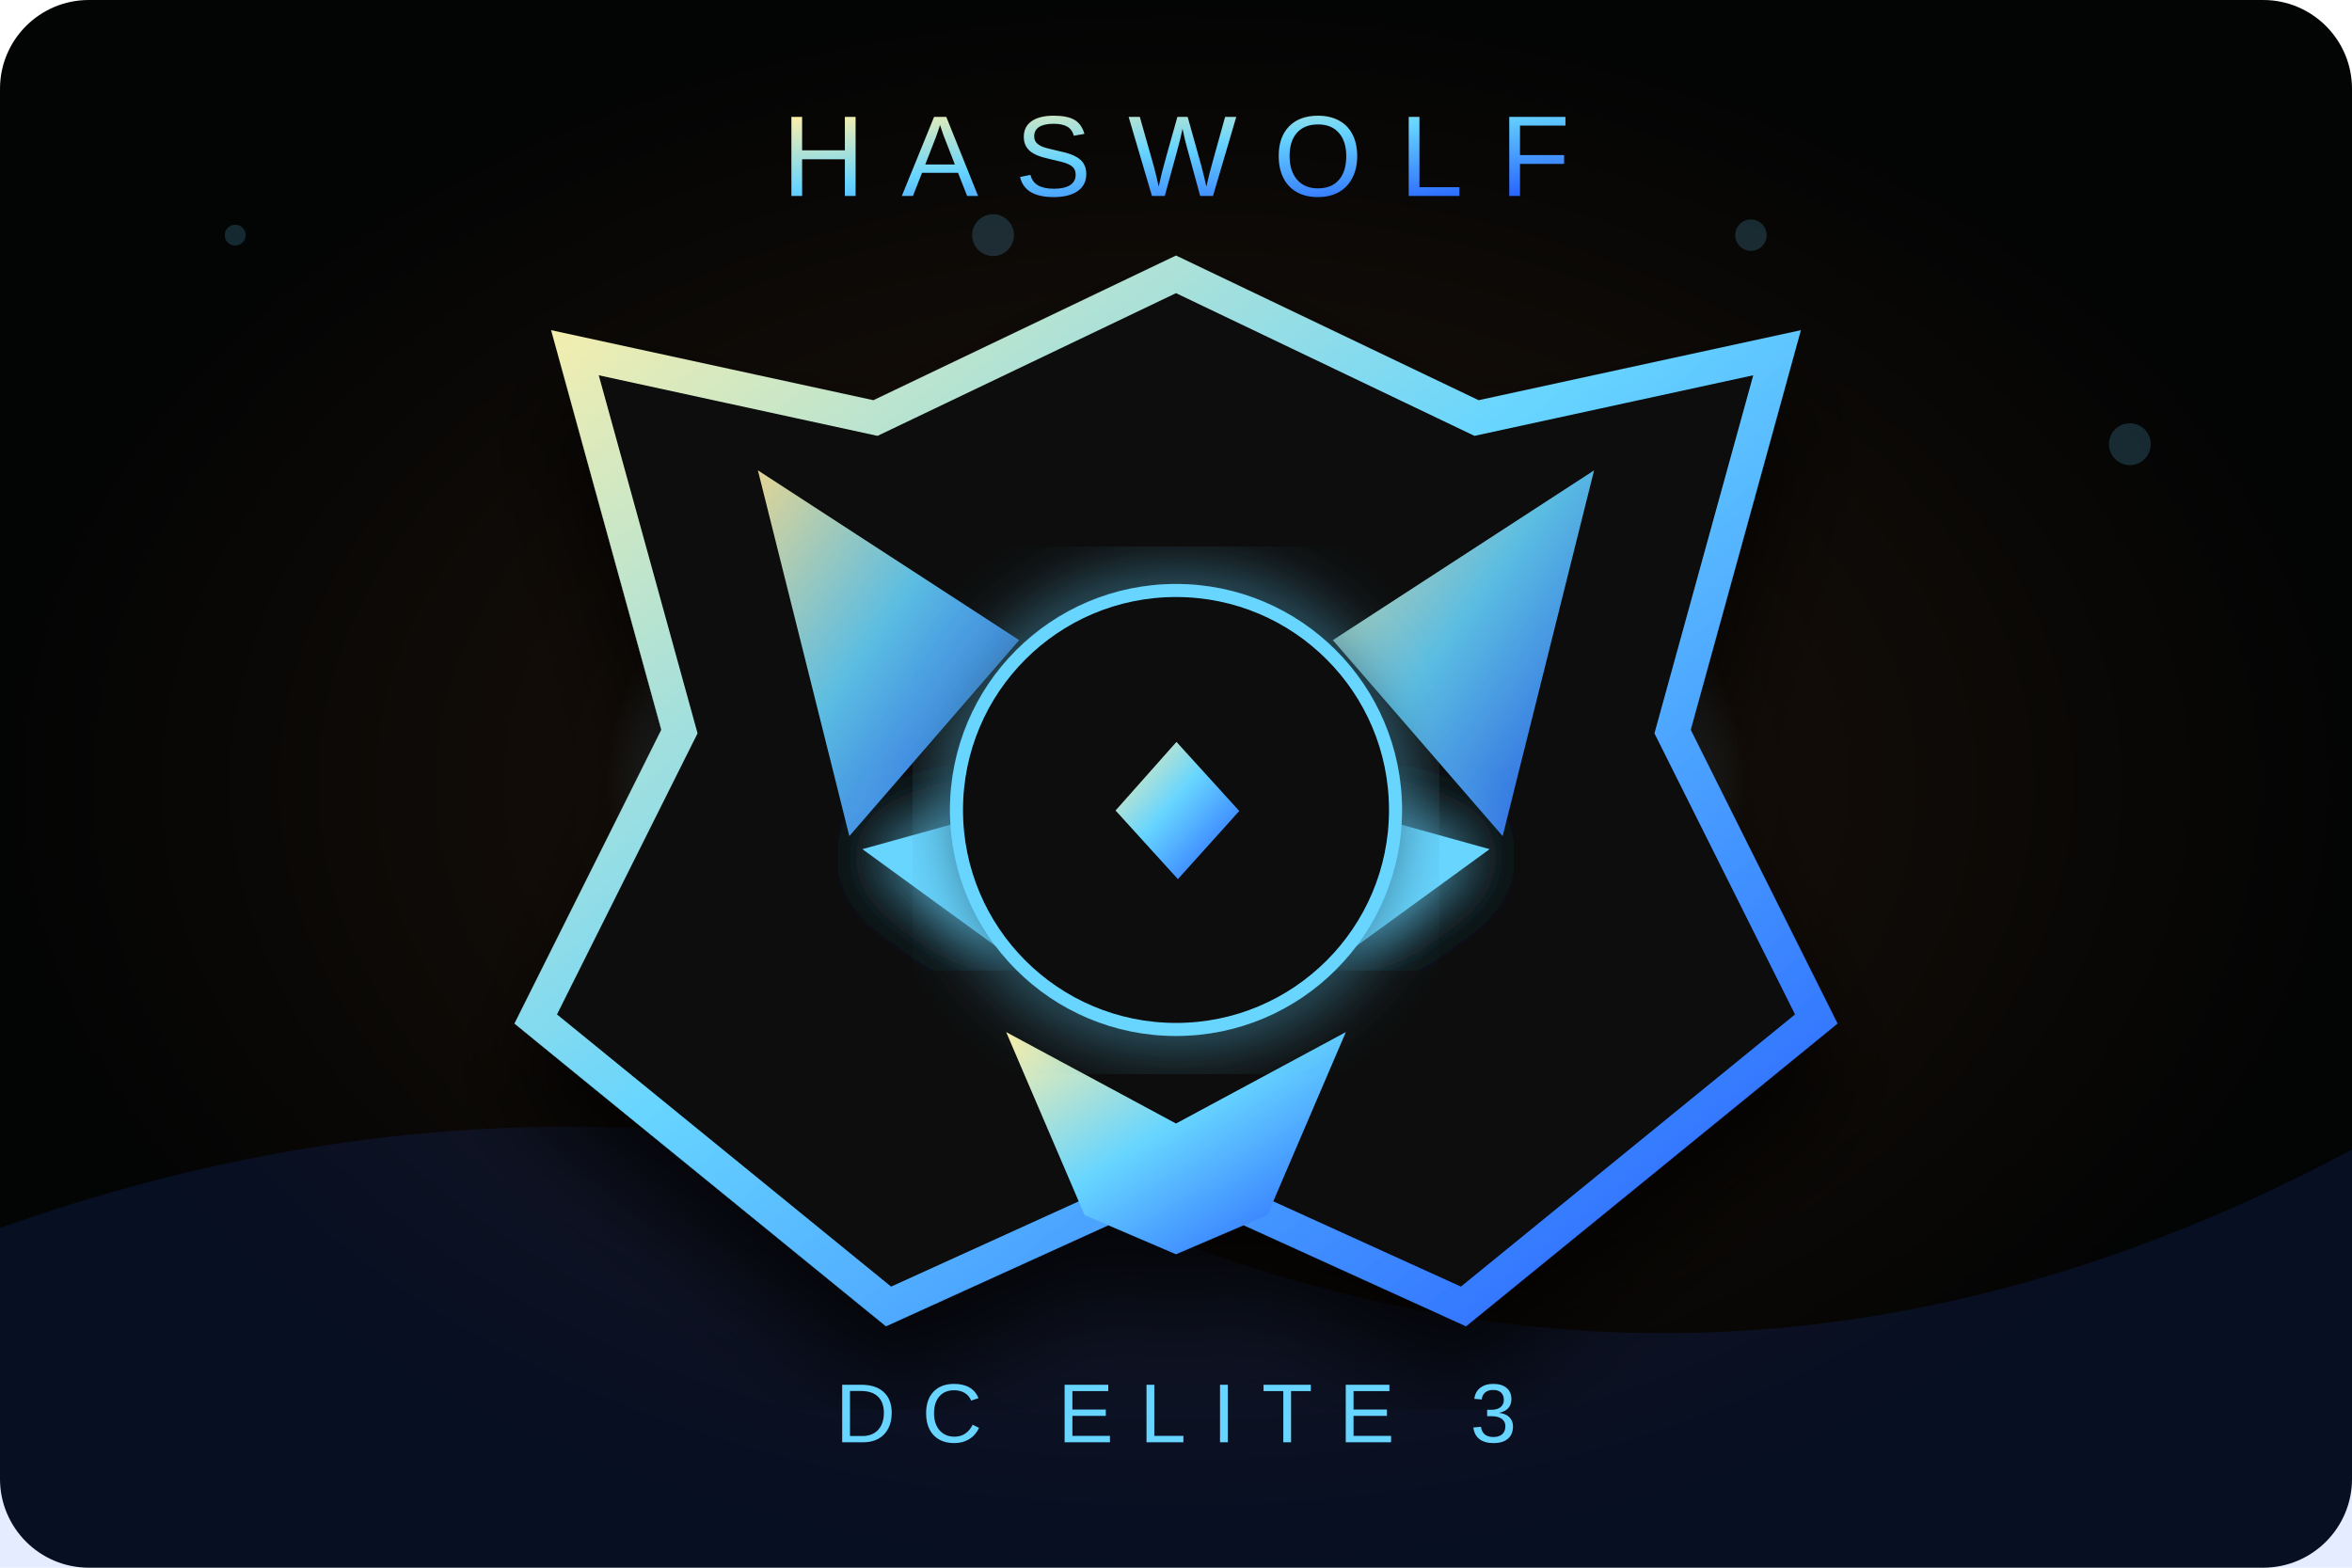
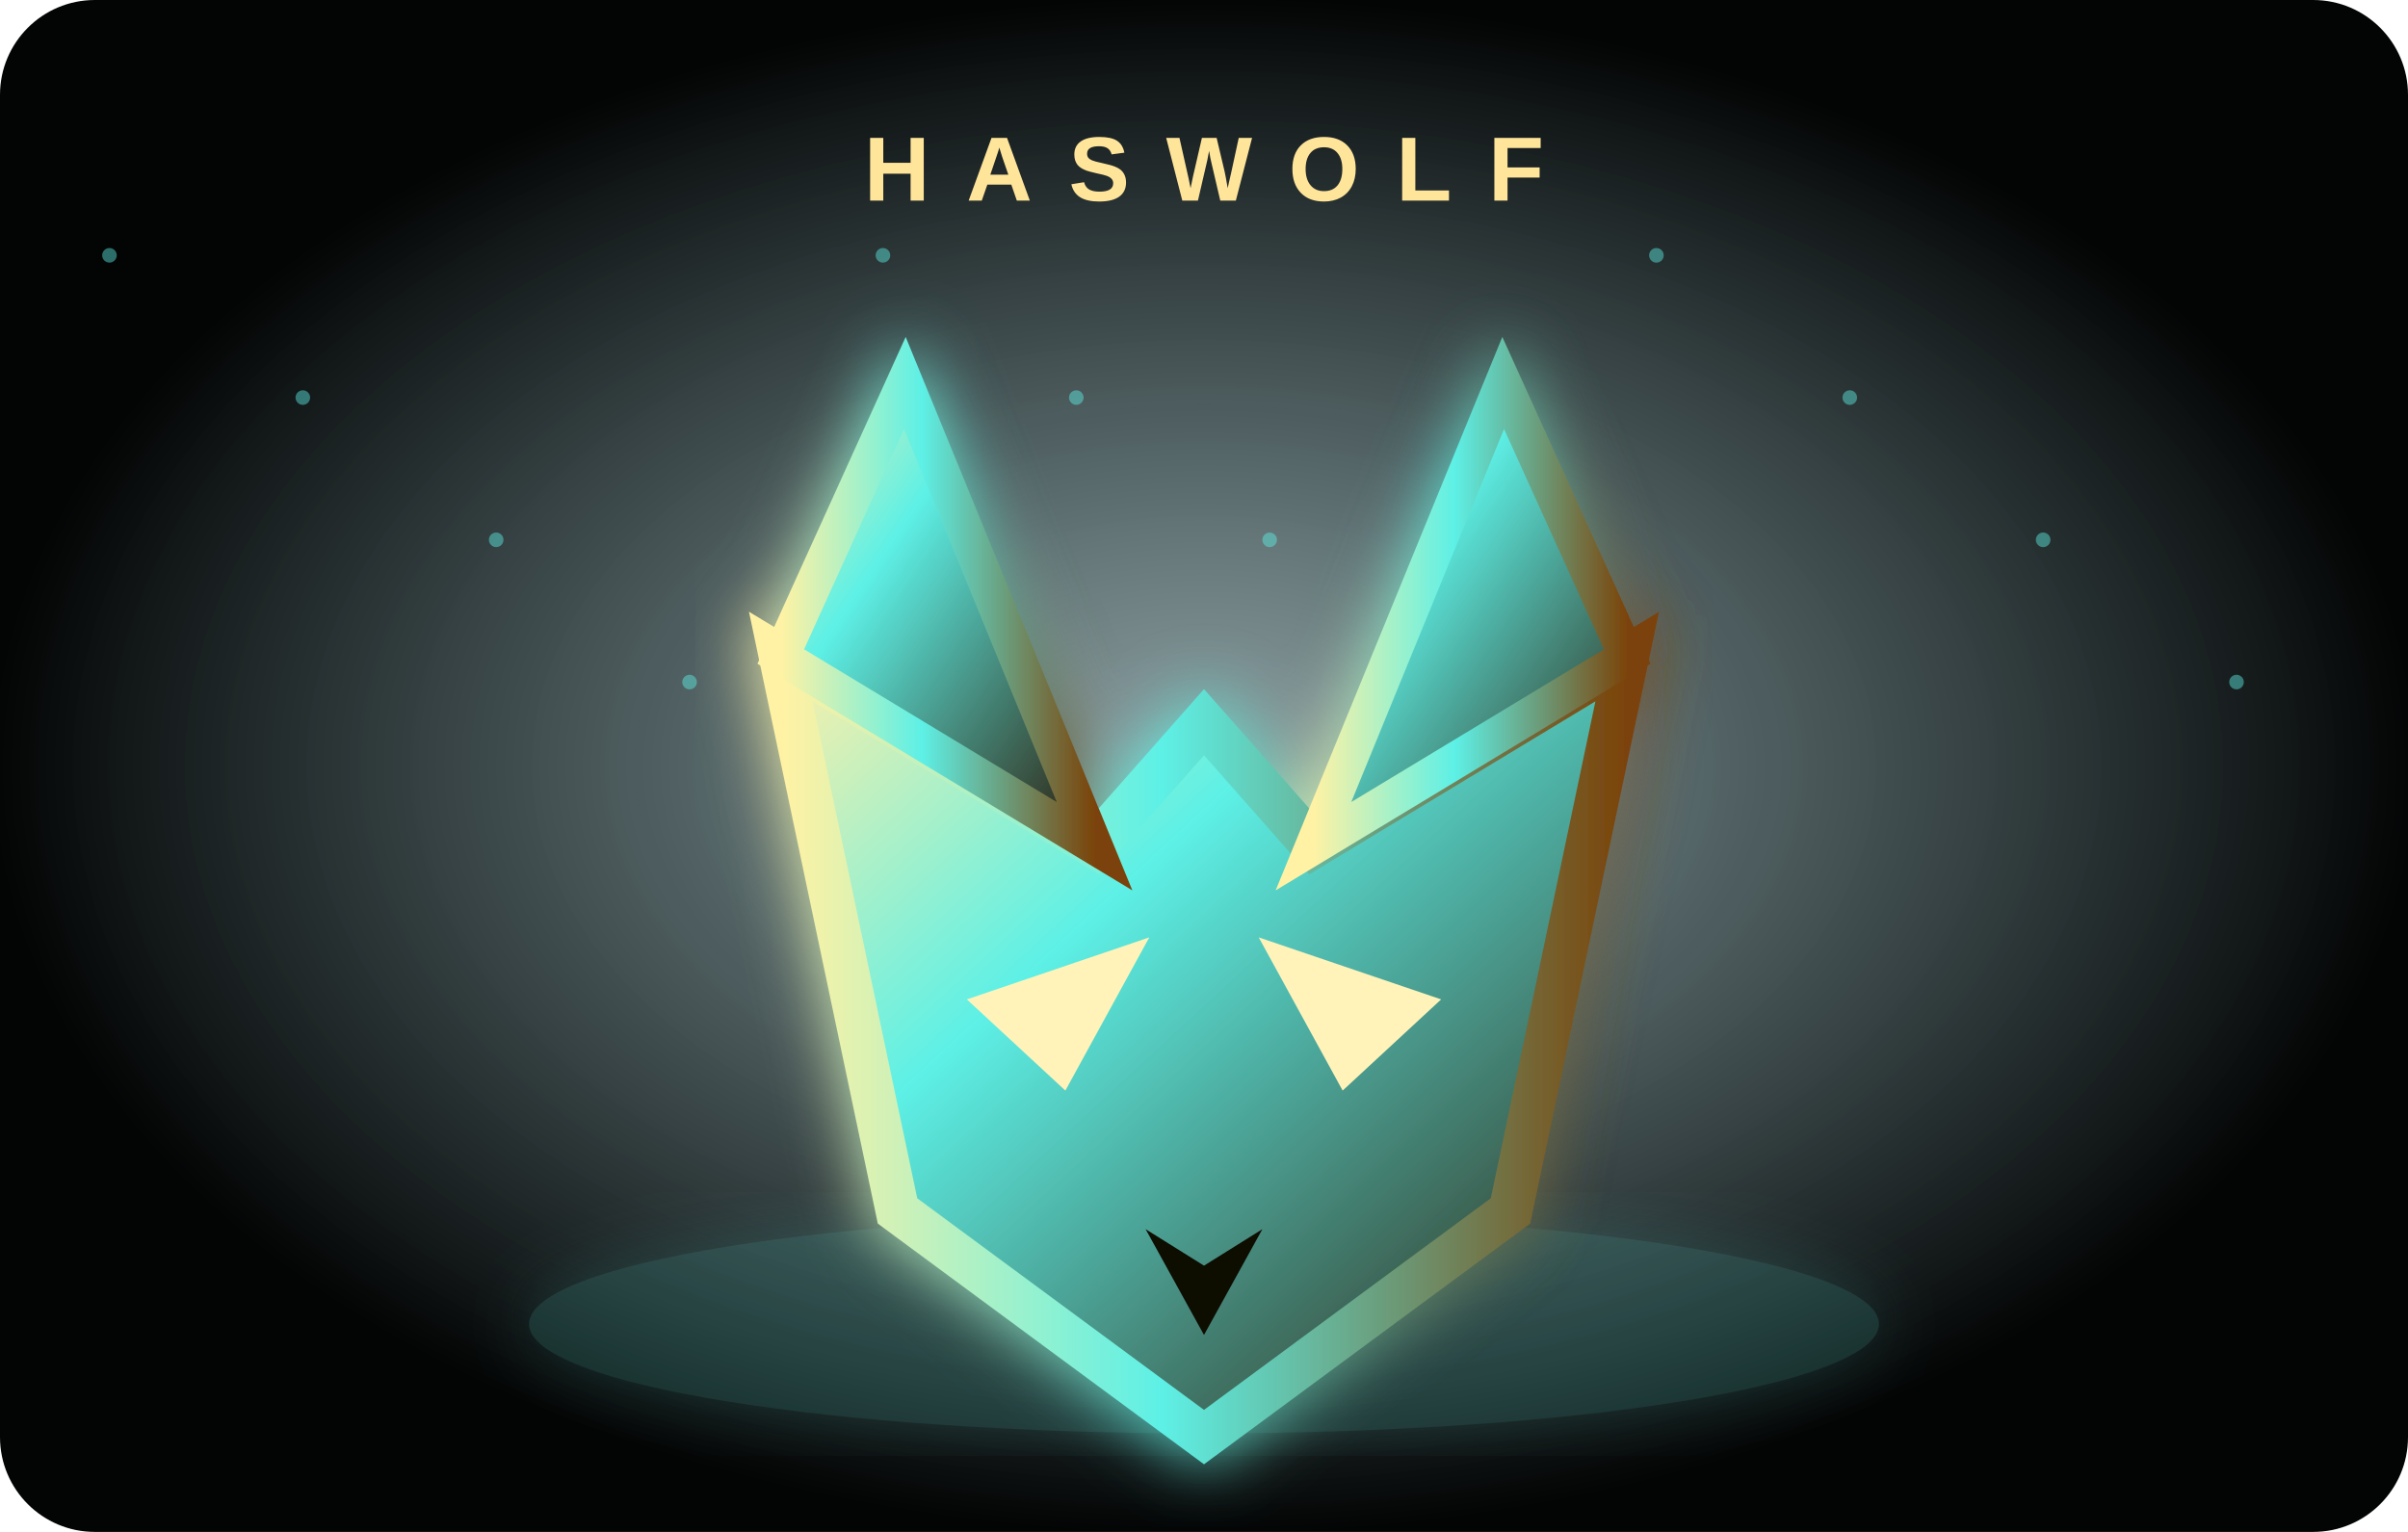
- <svg xmlns="http://www.w3.org/2000/svg" viewBox="0 0 900 600">
+ <svg xmlns="http://www.w3.org/2000/svg" viewBox="0 0 660 420">
  <defs>
    <radialGradient id="bg">
-       <stop stop-color="#67d5ff" stop-opacity=".34" />
-       <stop offset=".48" stop-color="#130d08" />
+       <stop stop-color="#042c31" stop-opacity=".45" />
      <stop offset="1" stop-color="#030404" />
    </radialGradient>
-     <linearGradient id="gold" x2="1" y2="1">
+     <linearGradient id="fur" x1="0" y1="0" x2="1" y2="1">
      <stop stop-color="#fff0a8" />
-       <stop offset=".45" stop-color="#67d5ff" />
-       <stop offset="1" stop-color="#245cff" />
+       <stop offset=".35" stop-color="#5df0e6" />
+       <stop offset="1" stop-color="#2b1604" />
+     </linearGradient>
+     <linearGradient id="gold">
+       <stop stop-color="#fff2a4" />
+       <stop offset=".45" stop-color="#5df0e6" />
+       <stop offset="1" stop-color="#7b4308" />
    </linearGradient>
    <filter id="glow">
-       <feGaussianBlur stdDeviation="14" result="b" />
+       <feGaussianBlur stdDeviation="9" result="b" />
      <feMerge>
        <feMergeNode in="b" />
        <feMergeNode in="SourceGraphic" />
      </feMerge>
    </filter>
-     <filter id="shadow">
-       <feDropShadow dx="0" dy="25" stdDeviation="18" flood-opacity=".75" />
-     </filter>
  </defs>
-   <rect width="900" height="600" rx="34" fill="url(#bg)" />
-   <path d="M0 470 Q225 390 450 475T900 440V600H0Z" fill="#245cff" opacity=".12" />
-   <g opacity=".18" fill="#67d5ff">
-     <circle cx="90" cy="90" r="4" />
-     <circle cx="235" cy="170" r="6" />
-     <circle cx="380" cy="90" r="8" />
-     <circle cx="525" cy="170" r="4" />
-     <circle cx="670" cy="90" r="6" />
-     <circle cx="815" cy="170" r="8" />
+   <rect width="660" height="420" rx="26" fill="url(#bg)" />
+   <g opacity=".45">
+     <circle cx="30" cy="70" r="2" fill="#5df0e6" />
+     <circle cx="83" cy="109" r="2" fill="#5df0e6" />
+     <circle cx="136" cy="148" r="2" fill="#5df0e6" />
+     <circle cx="189" cy="187" r="2" fill="#5df0e6" />
+     <circle cx="242" cy="70" r="2" fill="#5df0e6" />
+     <circle cx="295" cy="109" r="2" fill="#5df0e6" />
+     <circle cx="348" cy="148" r="2" fill="#5df0e6" />
+     <circle cx="401" cy="187" r="2" fill="#5df0e6" />
+     <circle cx="454" cy="70" r="2" fill="#5df0e6" />
+     <circle cx="507" cy="109" r="2" fill="#5df0e6" />
+     <circle cx="560" cy="148" r="2" fill="#5df0e6" />
+     <circle cx="613" cy="187" r="2" fill="#5df0e6" />
  </g>
-   <g filter="url(#shadow)">
-     <path d="M450 105 565 160 680 135 640 280 695 390 560 500 450 450 340 500 205 390 260 280 220 135 335 160Z" fill="#070808" stroke="url(#gold)" stroke-width="13" />
-     <path d="M290 180 390 245 325 320Z" fill="url(#gold)" opacity=".88" />
-     <path d="M610 180 510 245 575 320Z" fill="url(#gold)" opacity=".88" />
-     <path d="M330 325 420 300 385 365Z" fill="#67d5ff" filter="url(#glow)" />
-     <path d="M570 325 480 300 515 365Z" fill="#67d5ff" filter="url(#glow)" />
-     <path d="M385 395 450 430 515 395 485 465 450 480 415 465Z" fill="url(#gold)" />
+   <text x="330" y="55" text-anchor="middle" fill="#ffe59a" font-family="Arial" font-size="25" font-weight="900" letter-spacing="10">HASWOLF</text>
+   <ellipse cx="330" cy="363" rx="185" ry="30" fill="#5df0e6" opacity=".16" filter="url(#glow)" />
+   <g filter="url(#glow)">
+     <path d="M214 180 L300 232 330 198 360 232 446 180 414 332 330 394 246 332Z" fill="url(#fur)" stroke="url(#gold)" stroke-width="12" />
+     <path d="M214 180 L248 105 300 232Z" fill="url(#fur)" stroke="url(#gold)" stroke-width="10" />
+     <path d="M446 180 L412 105 360 232Z" fill="url(#fur)" stroke="url(#gold)" stroke-width="10" />
+     <path d="M265 274 L315 257 292 299Z" fill="#fff3ba" />
+     <path d="M395 274 L345 257 368 299Z" fill="#fff3ba" />
+     <path d="M314 337 L330 347 346 337 330 366Z" fill="#100a04" />
  </g>
-   <text x="450" y="75" text-anchor="middle" fill="url(#gold)" font-size="44" font-family="Arial Black,Arial" letter-spacing="14">HASWOLF</text>
-   <g filter="url(#glow)">
-     <circle cx="450" cy="310" r="84" fill="#080909" stroke="#67d5ff" stroke-width="5" />
-     <text x="450" y="340" text-anchor="middle" fill="url(#gold)" font-size="90" font-family="Arial Black,Arial">◆</text>
-   </g>
-   <text x="450" y="552" text-anchor="middle" fill="#67d5ff" font-size="32" font-family="Arial Black,Arial" letter-spacing="10">DC ELITE 3</text>
</svg>
